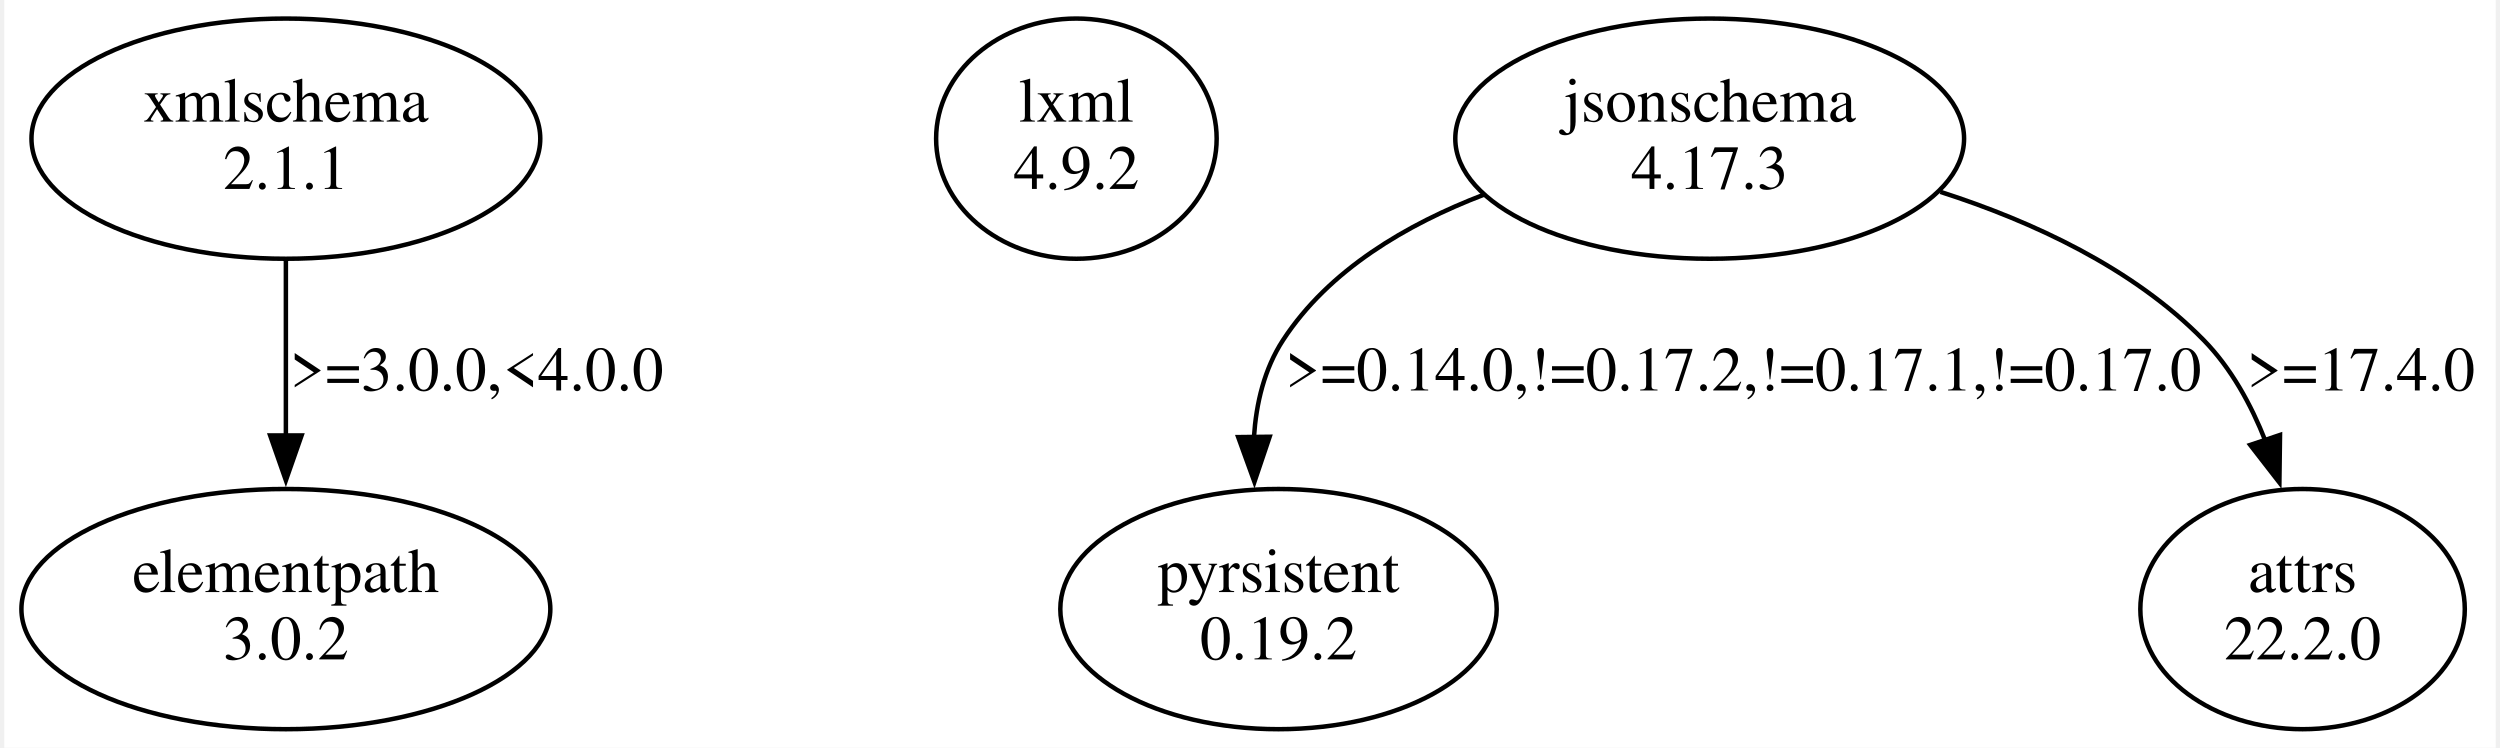
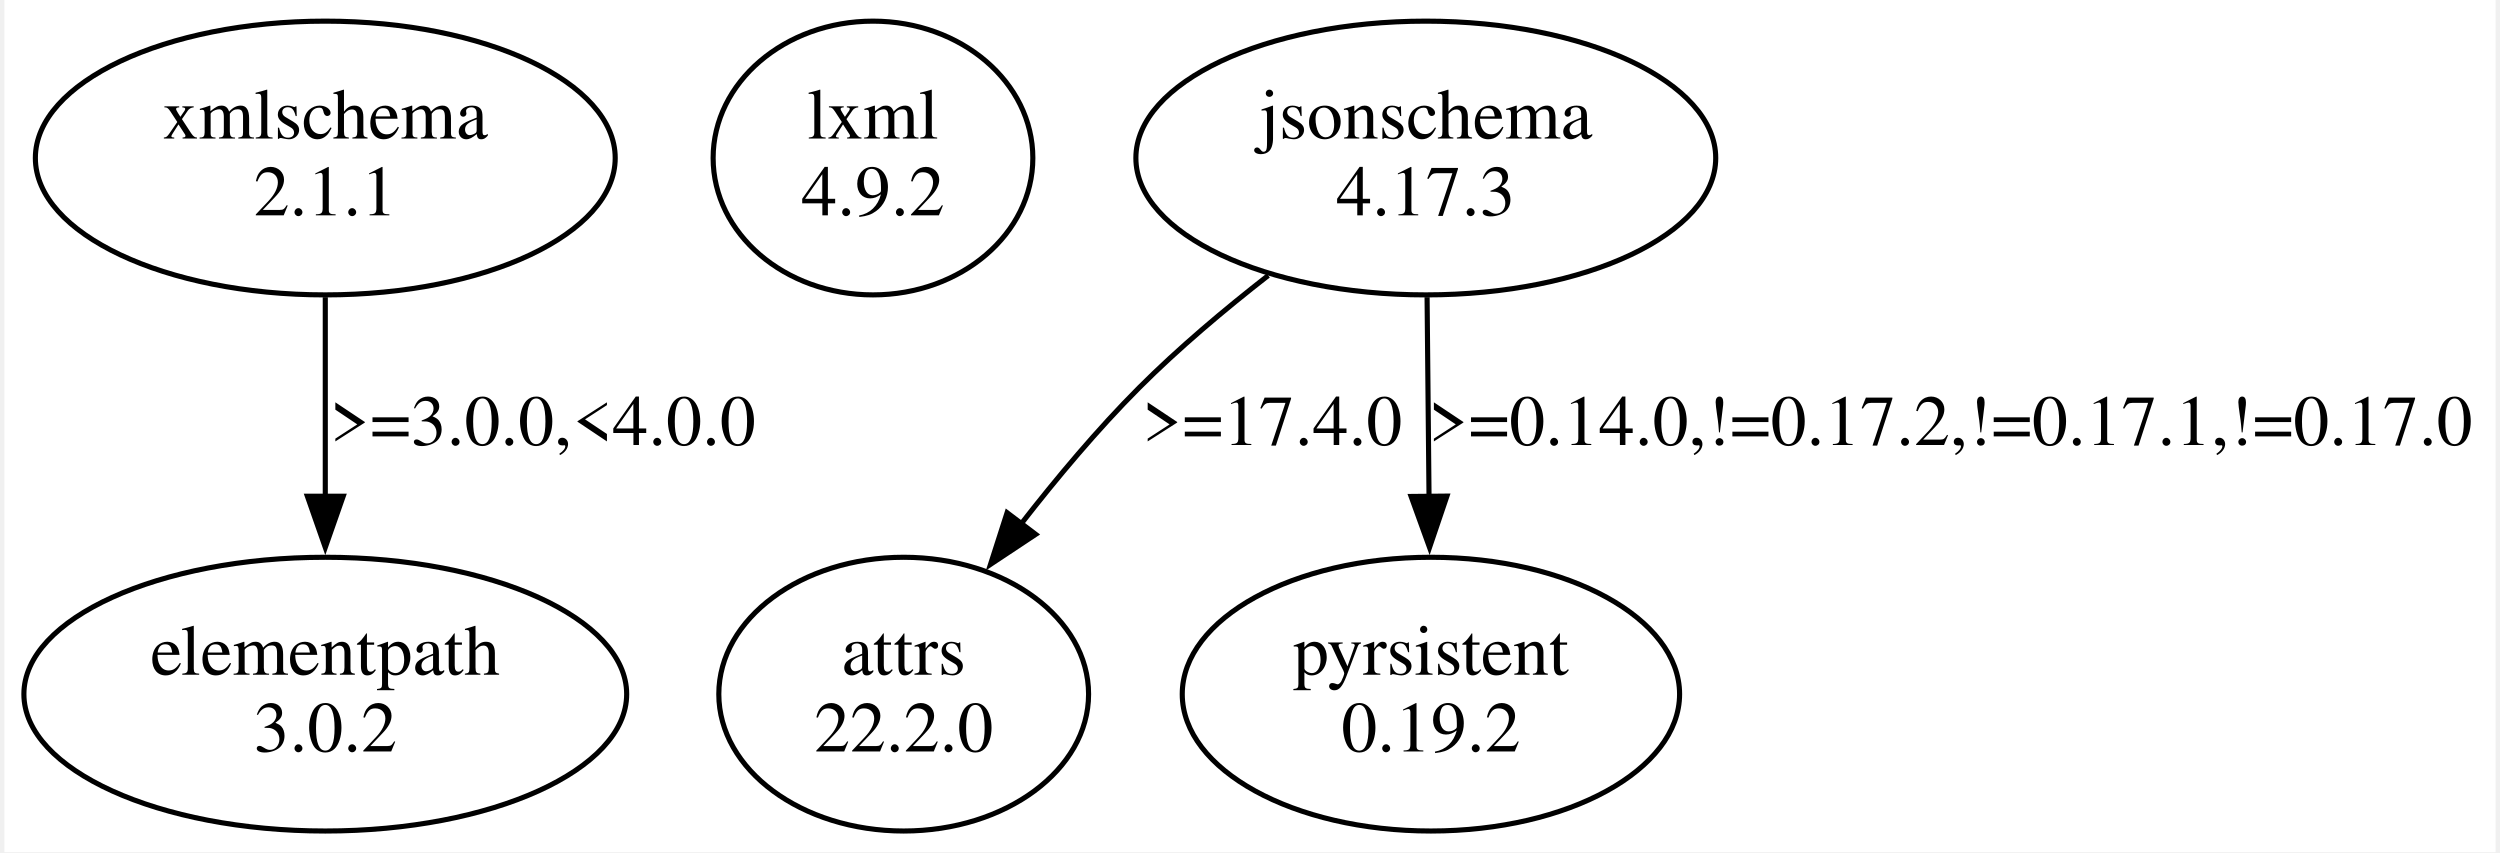
- <svg xmlns="http://www.w3.org/2000/svg" width="555pt" height="166pt" viewBox="0.00 0.00 554.69 166.48">
+ <svg xmlns="http://www.w3.org/2000/svg" width="487pt" height="166pt" viewBox="0.00 0.00 486.69 166.48">
  <g id="graph0" class="graph" transform="scale(1 1) rotate(0) translate(4 162.48)">
-     <polygon fill="white" stroke="none" points="-4,4 -4,-162.48 550.69,-162.48 550.69,4 -4,4" />
+     <polygon fill="white" stroke="none" points="-4,4 -4,-162.48 482.69,-162.48 482.69,4 -4,4" />
    <g id="node1" class="node">
      <ellipse fill="none" stroke="black" cx="58.69" cy="-131.61" rx="56.64" ry="26.74" />
      <text text-anchor="middle" x="58.69" y="-135.41" font-family="Times,serif" font-size="14.00">xmlschema</text>
      <text text-anchor="middle" x="58.69" y="-120.41" font-family="Times,serif" font-size="14.00">2.1.1</text>
    </g>
    <g id="node2" class="node">
      <ellipse fill="none" stroke="black" cx="58.69" cy="-26.87" rx="58.88" ry="26.74" />
      <text text-anchor="middle" x="58.69" y="-30.67" font-family="Times,serif" font-size="14.00">elementpath</text>
      <text text-anchor="middle" x="58.69" y="-15.67" font-family="Times,serif" font-size="14.00">3.0.2</text>
    </g>
    <g id="edge1" class="edge">
      <path fill="none" stroke="black" d="M58.69,-104.42C58.69,-92.58 58.69,-78.38 58.69,-65.44" />
      <polygon fill="black" stroke="black" points="62.19,-65.53 58.69,-55.53 55.19,-65.53 62.19,-65.53" />
      <text text-anchor="middle" x="101.19" y="-75.54" font-family="Times,serif" font-size="14.00">&gt;=3.0.0,&lt;4.0.0</text>
    </g>
    <g id="node3" class="node">
-       <ellipse fill="none" stroke="black" cx="234.69" cy="-131.61" rx="31.23" ry="26.74" />
-       <text text-anchor="middle" x="234.69" y="-135.41" font-family="Times,serif" font-size="14.00">lxml</text>
-       <text text-anchor="middle" x="234.69" y="-120.41" font-family="Times,serif" font-size="14.00">4.9.2</text>
+       <ellipse fill="none" stroke="black" cx="165.69" cy="-131.61" rx="31.23" ry="26.74" />
+       <text text-anchor="middle" x="165.69" y="-135.41" font-family="Times,serif" font-size="14.00">lxml</text>
+       <text text-anchor="middle" x="165.69" y="-120.41" font-family="Times,serif" font-size="14.00">4.9.2</text>
    </g>
    <g id="node4" class="node">
-       <ellipse fill="none" stroke="black" cx="375.69" cy="-131.61" rx="56.64" ry="26.74" />
-       <text text-anchor="middle" x="375.69" y="-135.41" font-family="Times,serif" font-size="14.00">jsonschema</text>
-       <text text-anchor="middle" x="375.69" y="-120.41" font-family="Times,serif" font-size="14.00">4.17.3</text>
+       <ellipse fill="none" stroke="black" cx="273.69" cy="-131.61" rx="56.64" ry="26.74" />
+       <text text-anchor="middle" x="273.69" y="-135.41" font-family="Times,serif" font-size="14.00">jsonschema</text>
+       <text text-anchor="middle" x="273.69" y="-120.41" font-family="Times,serif" font-size="14.00">4.17.3</text>
    </g>
    <g id="node5" class="node">
-       <ellipse fill="none" stroke="black" cx="279.69" cy="-26.87" rx="48.58" ry="26.74" />
-       <text text-anchor="middle" x="279.69" y="-30.67" font-family="Times,serif" font-size="14.00">pyrsistent</text>
-       <text text-anchor="middle" x="279.69" y="-15.67" font-family="Times,serif" font-size="14.00">0.19.2</text>
+       <ellipse fill="none" stroke="black" cx="171.69" cy="-26.87" rx="36.12" ry="26.74" />
+       <text text-anchor="middle" x="171.69" y="-30.67" font-family="Times,serif" font-size="14.00">attrs</text>
+       <text text-anchor="middle" x="171.69" y="-15.67" font-family="Times,serif" font-size="14.00">22.2.0</text>
    </g>
    <g id="edge2" class="edge">
-       <path fill="none" stroke="black" d="M325.4,-119.13C308.28,-112.58 290.91,-102.42 280.69,-86.74 276.54,-80.37 274.72,-72.73 274.22,-65.1" />
-       <polygon fill="black" stroke="black" points="277.72,-65.24 274.33,-55.2 270.72,-65.16 277.72,-65.24" />
-       <text text-anchor="middle" x="383.19" y="-75.54" font-family="Times,serif" font-size="14.00">&gt;=0.14.0,!=0.17.2,!=0.17.1,!=0.17.0</text>
+       <path fill="none" stroke="black" d="M242.91,-108.66C234.39,-102.02 225.37,-94.43 217.69,-86.74 209.59,-78.63 201.61,-69.11 194.62,-60.12" />
+       <polygon fill="black" stroke="black" points="197.48,-58.09 188.65,-52.23 191.89,-62.32 197.48,-58.09" />
+       <text text-anchor="middle" x="243.69" y="-75.54" font-family="Times,serif" font-size="14.00">&gt;=17.4.0</text>
    </g>
    <g id="node6" class="node">
-       <ellipse fill="none" stroke="black" cx="507.69" cy="-26.87" rx="36.12" ry="26.74" />
-       <text text-anchor="middle" x="507.69" y="-30.67" font-family="Times,serif" font-size="14.00">attrs</text>
-       <text text-anchor="middle" x="507.69" y="-15.67" font-family="Times,serif" font-size="14.00">22.2.0</text>
+       <ellipse fill="none" stroke="black" cx="274.69" cy="-26.87" rx="48.58" ry="26.74" />
+       <text text-anchor="middle" x="274.69" y="-30.67" font-family="Times,serif" font-size="14.00">pyrsistent</text>
+       <text text-anchor="middle" x="274.69" y="-15.67" font-family="Times,serif" font-size="14.00">0.19.2</text>
    </g>
    <g id="edge3" class="edge">
-       <path fill="none" stroke="black" d="M427.06,-119.76C447.54,-113.18 469.95,-102.83 485.69,-86.74 491.79,-80.5 496.23,-72.42 499.44,-64.25" />
-       <polygon fill="black" stroke="black" points="502.67,-65.64 502.53,-55.05 496.03,-63.42 502.67,-65.64" />
-       <text text-anchor="middle" x="520.69" y="-75.54" font-family="Times,serif" font-size="14.00">&gt;=17.4.0</text>
+       <path fill="none" stroke="black" d="M273.94,-104.42C274.06,-92.58 274.2,-78.38 274.32,-65.44" />
+       <polygon fill="black" stroke="black" points="277.82,-65.56 274.42,-55.53 270.82,-65.49 277.82,-65.56" />
+       <text text-anchor="middle" x="376.19" y="-75.54" font-family="Times,serif" font-size="14.00">&gt;=0.14.0,!=0.17.2,!=0.17.1,!=0.17.0</text>
    </g>
  </g>
</svg>
